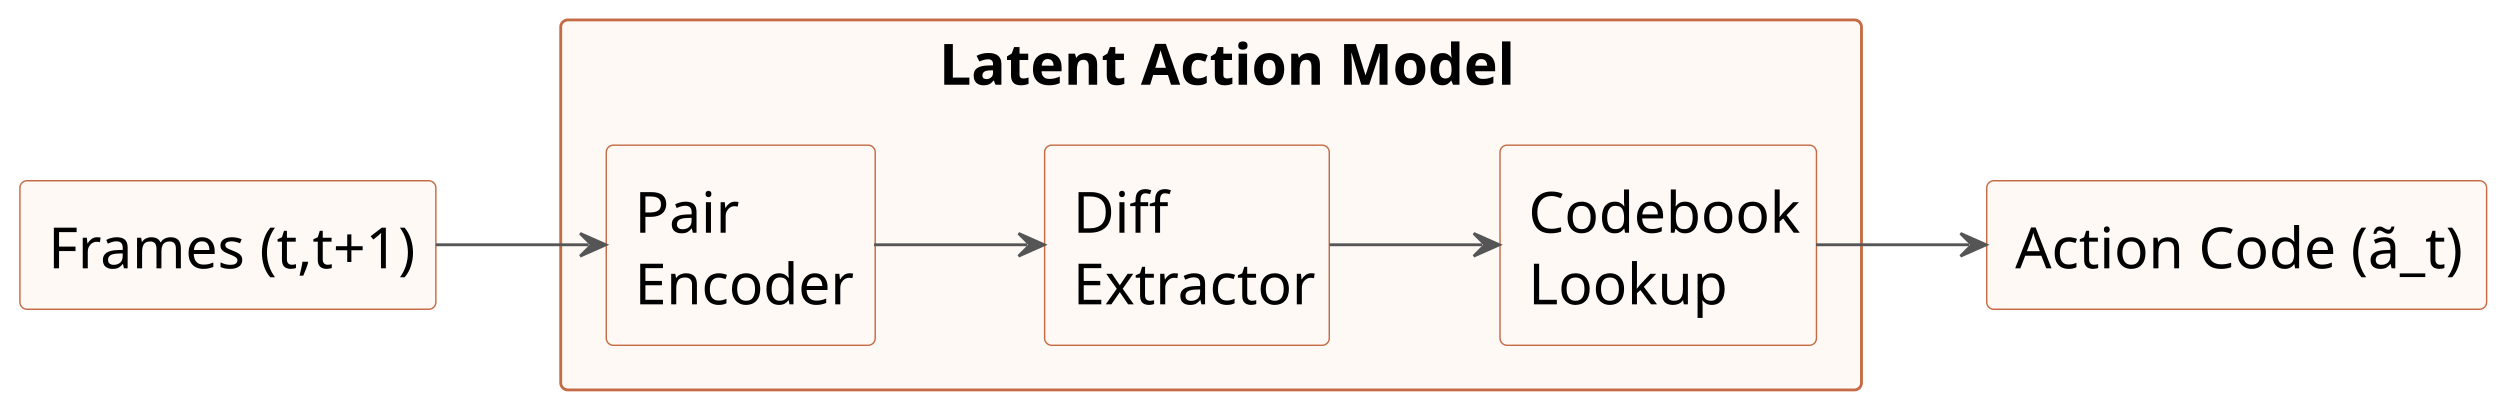
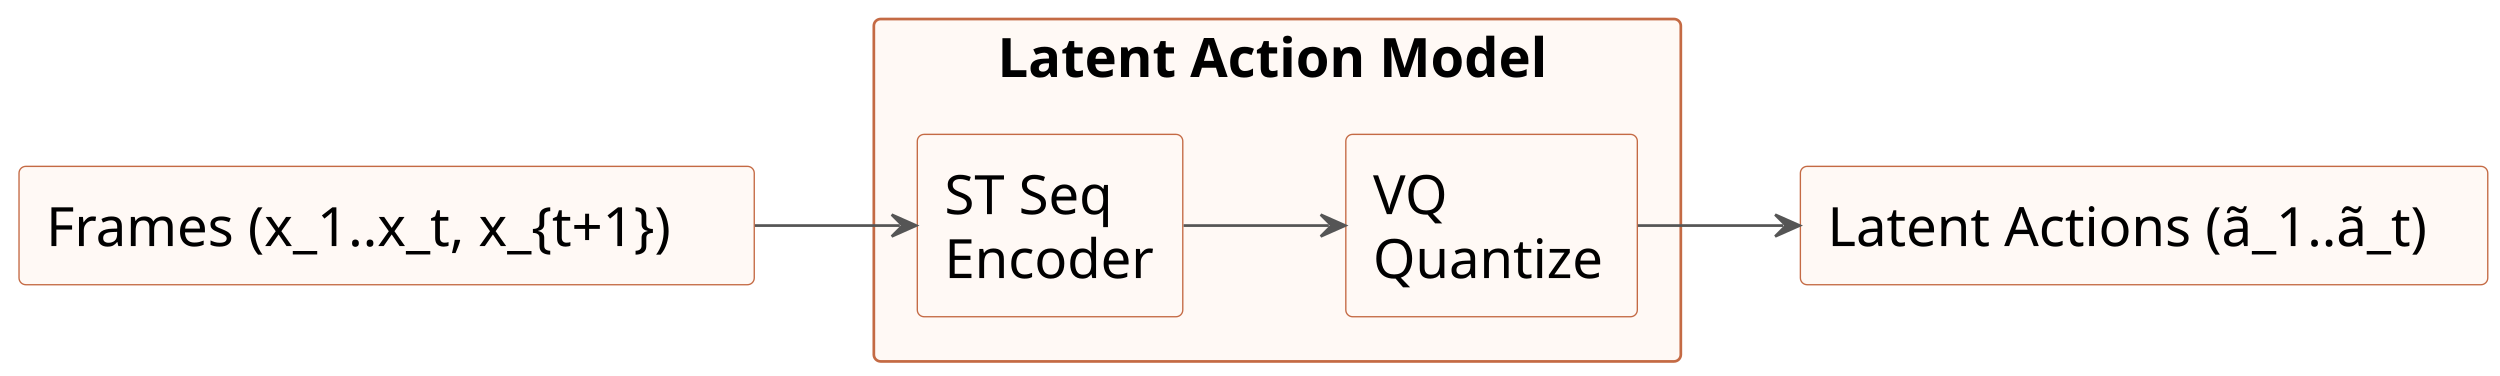
- <svg xmlns="http://www.w3.org/2000/svg" contentStyleType="text/css" data-diagram-type="DESCRIPTION" height="85.8px" preserveAspectRatio="none" style="width:527px;height:85px;background:#FFFFFF;" version="1.1" viewBox="0 0 527 85" width="527.4px" zoomAndPan="magnify">
+ <svg xmlns="http://www.w3.org/2000/svg" contentStyleType="text/css" data-diagram-type="DESCRIPTION" height="83.4px" preserveAspectRatio="none" style="width:552px;height:83px;background:#FFFFFF;" version="1.1" viewBox="0 0 552 83" width="552.6px" zoomAndPan="magnify">
  <defs />
  <g>
-     <g class="cluster" data-entity="LAM" data-source-line="12" data-uid="ent0004" id="cluster_LAM">
-       <rect fill="#FFF9F5" height="78" rx="1.5" ry="1.5" style="stroke:#C46A44;stroke-width:0.6;" width="274.2" x="118.2" y="4.2" />
-       <text fill="#000000" font-family="sans-serif" font-size="12" font-weight="bold" lengthAdjust="spacing" textLength="114.662" x="197.969" y="17.857">Latent Action Model</text>
+     <g class="cluster" data-entity="LAM" data-source-line="13" data-uid="ent0004" id="cluster_LAM">
+       <rect fill="#FFF9F5" height="75.6" rx="1.5" ry="1.5" style="stroke:#C46A44;stroke-width:0.6;" width="178.182" x="192.942" y="4.2" />
+       <text fill="#000000" font-family="sans-serif" font-size="12" font-weight="bold" lengthAdjust="spacing" textLength="123.557" x="220.255" y="17.002">Latent Action Model</text>
    </g>
-     <g class="entity" data-entity="L1" data-source-line="13" data-uid="ent0005" id="entity_L1">
-       <rect fill="#FFF9F5" height="42.188" rx="1.5" ry="1.5" style="stroke:#C46A44;stroke-width:0.3;" width="56.695" x="127.8" y="30.6" />
-       <text fill="#000000" font-family="sans-serif" font-size="12" lengthAdjust="spacing" textLength="21.34" x="133.8" y="49.057">Pair</text>
-       <text fill="#000000" font-family="sans-serif" font-size="12" lengthAdjust="spacing" textLength="44.695" x="133.8" y="64.151">Encoder</text>
+     <g class="entity" data-entity="L1" data-source-line="14" data-uid="ent0005" id="entity_L1">
+       <rect fill="#FFF9F5" height="40.266" rx="1.5" ry="1.5" style="stroke:#C46A44;stroke-width:0.3;" width="58.617" x="202.542" y="29.67" />
+       <text fill="#000000" font-family="sans-serif" font-size="12" lengthAdjust="spacing" textLength="38.549" x="208.542" y="47.272">ST Seq</text>
+       <text fill="#000000" font-family="sans-serif" font-size="12" lengthAdjust="spacing" textLength="46.617" x="208.542" y="61.404">Encoder</text>
    </g>
-     <g class="entity" data-entity="L2" data-source-line="14" data-uid="ent0006" id="entity_L2">
-       <rect fill="#FFF9F5" height="42.188" rx="1.5" ry="1.5" style="stroke:#C46A44;stroke-width:0.3;" width="60.012" x="220.2" y="30.6" />
-       <text fill="#000000" font-family="sans-serif" font-size="12" lengthAdjust="spacing" textLength="18" x="226.2" y="49.057">Diff</text>
-       <text fill="#000000" font-family="sans-serif" font-size="12" lengthAdjust="spacing" textLength="48.012" x="226.2" y="64.151">Extractor</text>
+     <g class="entity" data-entity="L2" data-source-line="15" data-uid="ent0006" id="entity_L2">
+       <rect fill="#FFF9F5" height="40.266" rx="1.5" ry="1.5" style="stroke:#C46A44;stroke-width:0.3;" width="64.365" x="297.156" y="29.67" />
+       <text fill="#000000" font-family="sans-serif" font-size="12" lengthAdjust="spacing" textLength="17.168" x="303.156" y="47.272">VQ</text>
+       <text fill="#000000" font-family="sans-serif" font-size="12" lengthAdjust="spacing" textLength="52.365" x="303.156" y="61.404">Quantize</text>
    </g>
-     <g class="entity" data-entity="L3" data-source-line="15" data-uid="ent0007" id="entity_L3">
-       <rect fill="#FFF9F5" height="42.188" rx="1.5" ry="1.5" style="stroke:#C46A44;stroke-width:0.3;" width="66.709" x="316.2" y="30.6" />
-       <text fill="#000000" font-family="sans-serif" font-size="12" lengthAdjust="spacing" textLength="54.709" x="322.2" y="49.057">Codebook</text>
-       <text fill="#000000" font-family="sans-serif" font-size="12" lengthAdjust="spacing" textLength="39.369" x="322.2" y="64.151">Lookup</text>
+     <g class="entity" data-entity="IN" data-source-line="11" data-uid="ent0002" id="entity_IN">
+       <rect fill="#FFF9F5" height="26.133" rx="1.5" ry="1.5" style="stroke:#C46A44;stroke-width:0.3;" width="162.34" x="4.2" y="36.732" />
+       <text fill="#000000" font-family="sans-serif" font-size="12" lengthAdjust="spacing" textLength="150.34" x="10.2" y="54.334">Frames (x_1..x_t, x_{t+1})</text>
    </g>
-     <g class="entity" data-entity="IN" data-source-line="10" data-uid="ent0002" id="entity_IN">
-       <rect fill="#FFF9F5" height="27.094" rx="1.5" ry="1.5" style="stroke:#C46A44;stroke-width:0.3;" width="87.68" x="4.2" y="38.1" />
-       <text fill="#000000" font-family="sans-serif" font-size="12" lengthAdjust="spacing" textLength="75.68" x="10.2" y="56.557">Frames (t,t+1)</text>
+     <g class="entity" data-entity="OUT" data-source-line="12" data-uid="ent0003" id="entity_OUT">
+       <rect fill="#FFF9F5" height="26.133" rx="1.5" ry="1.5" style="stroke:#C46A44;stroke-width:0.3;" width="151.775" x="397.524" y="36.732" />
+       <text fill="#000000" font-family="sans-serif" font-size="12" lengthAdjust="spacing" textLength="139.775" x="403.524" y="54.334">Latent Actions (ã_1..ã_t)</text>
    </g>
-     <g class="entity" data-entity="OUT" data-source-line="11" data-uid="ent0003" id="entity_OUT">
-       <rect fill="#FFF9F5" height="27.094" rx="1.5" ry="1.5" style="stroke:#C46A44;stroke-width:0.3;" width="105.381" x="418.8" y="38.1" />
-       <text fill="#000000" font-family="sans-serif" font-size="12" lengthAdjust="spacing" textLength="93.381" x="424.8" y="56.557">Action Code (ã_t)</text>
+     <g class="link" data-entity-1="L1" data-entity-2="L2" data-source-line="16" data-uid="lnk7" id="link_L1_L2">
+       <path d="M261.336,49.8 C272.586,49.8 281.91,49.8 293.412,49.8" fill="none" id="L1-to-L2" style="stroke:#555555;stroke-width:0.6;" />
+       <polygon fill="#555555" points="297.012,49.8,291.612,47.4,294.012,49.8,291.612,52.2,297.012,49.8" style="stroke:#555555;stroke-width:0.6;" />
    </g>
-     <g class="link" data-entity-1="L1" data-entity-2="L2" data-source-line="16" data-uid="lnk8" id="link_L1_L2">
-       <path d="M184.254,51.6 C195.546,51.6 205.032,51.6 216.51,51.6" fill="none" id="L1-to-L2" style="stroke:#555555;stroke-width:0.6;" />
-       <polygon fill="#555555" points="220.11,51.6,214.71,49.2,217.11,51.6,214.71,54,220.11,51.6" style="stroke:#555555;stroke-width:0.6;" />
+     <g class="link" data-entity-1="IN" data-entity-2="L1" data-source-line="18" data-uid="lnk8" id="link_IN_L1">
+       <path d="M166.68,49.8 C179.418,49.8 188.214,49.8 198.69,49.8" fill="none" id="IN-to-L1" style="stroke:#555555;stroke-width:0.6;" />
+       <polygon fill="#555555" points="202.29,49.8,196.89,47.4,199.29,49.8,196.89,52.2,202.29,49.8" style="stroke:#555555;stroke-width:0.6;" />
    </g>
-     <g class="link" data-entity-1="L2" data-entity-2="L3" data-source-line="17" data-uid="lnk9" id="link_L2_L3">
-       <path d="M280.236,51.6 C291.522,51.6 300.87,51.6 312.456,51.6" fill="none" id="L2-to-L3" style="stroke:#555555;stroke-width:0.6;" />
-       <polygon fill="#555555" points="316.056,51.6,310.656,49.2,313.056,51.6,310.656,54,316.056,51.6" style="stroke:#555555;stroke-width:0.6;" />
-     </g>
-     <g class="link" data-entity-1="IN" data-entity-2="L1" data-source-line="19" data-uid="lnk10" id="link_IN_L1">
-       <path d="M91.884,51.6 C103.968,51.6 113.172,51.6 124.092,51.6" fill="none" id="IN-to-L1" style="stroke:#555555;stroke-width:0.6;" />
-       <polygon fill="#555555" points="127.692,51.6,122.292,49.2,124.692,51.6,122.292,54,127.692,51.6" style="stroke:#555555;stroke-width:0.6;" />
-     </g>
-     <g class="link" data-entity-1="L3" data-entity-2="OUT" data-source-line="20" data-uid="lnk11" id="link_L3_OUT">
-       <path d="M382.818,51.6 C393.864,51.6 402.894,51.6 415.074,51.6" fill="none" id="L3-to-OUT" style="stroke:#555555;stroke-width:0.6;" />
-       <polygon fill="#555555" points="418.674,51.6,413.274,49.2,415.674,51.6,413.274,54,418.674,51.6" style="stroke:#555555;stroke-width:0.6;" />
+     <g class="link" data-entity-1="L2" data-entity-2="OUT" data-source-line="19" data-uid="lnk9" id="link_L2_OUT">
+       <path d="M361.65,49.8 C372.336,49.8 381.162,49.8 393.756,49.8" fill="none" id="L2-to-OUT" style="stroke:#555555;stroke-width:0.6;" />
+       <polygon fill="#555555" points="397.356,49.8,391.956,47.4,394.356,49.8,391.956,52.2,397.356,49.8" style="stroke:#555555;stroke-width:0.6;" />
    </g>
  </g>
</svg>
